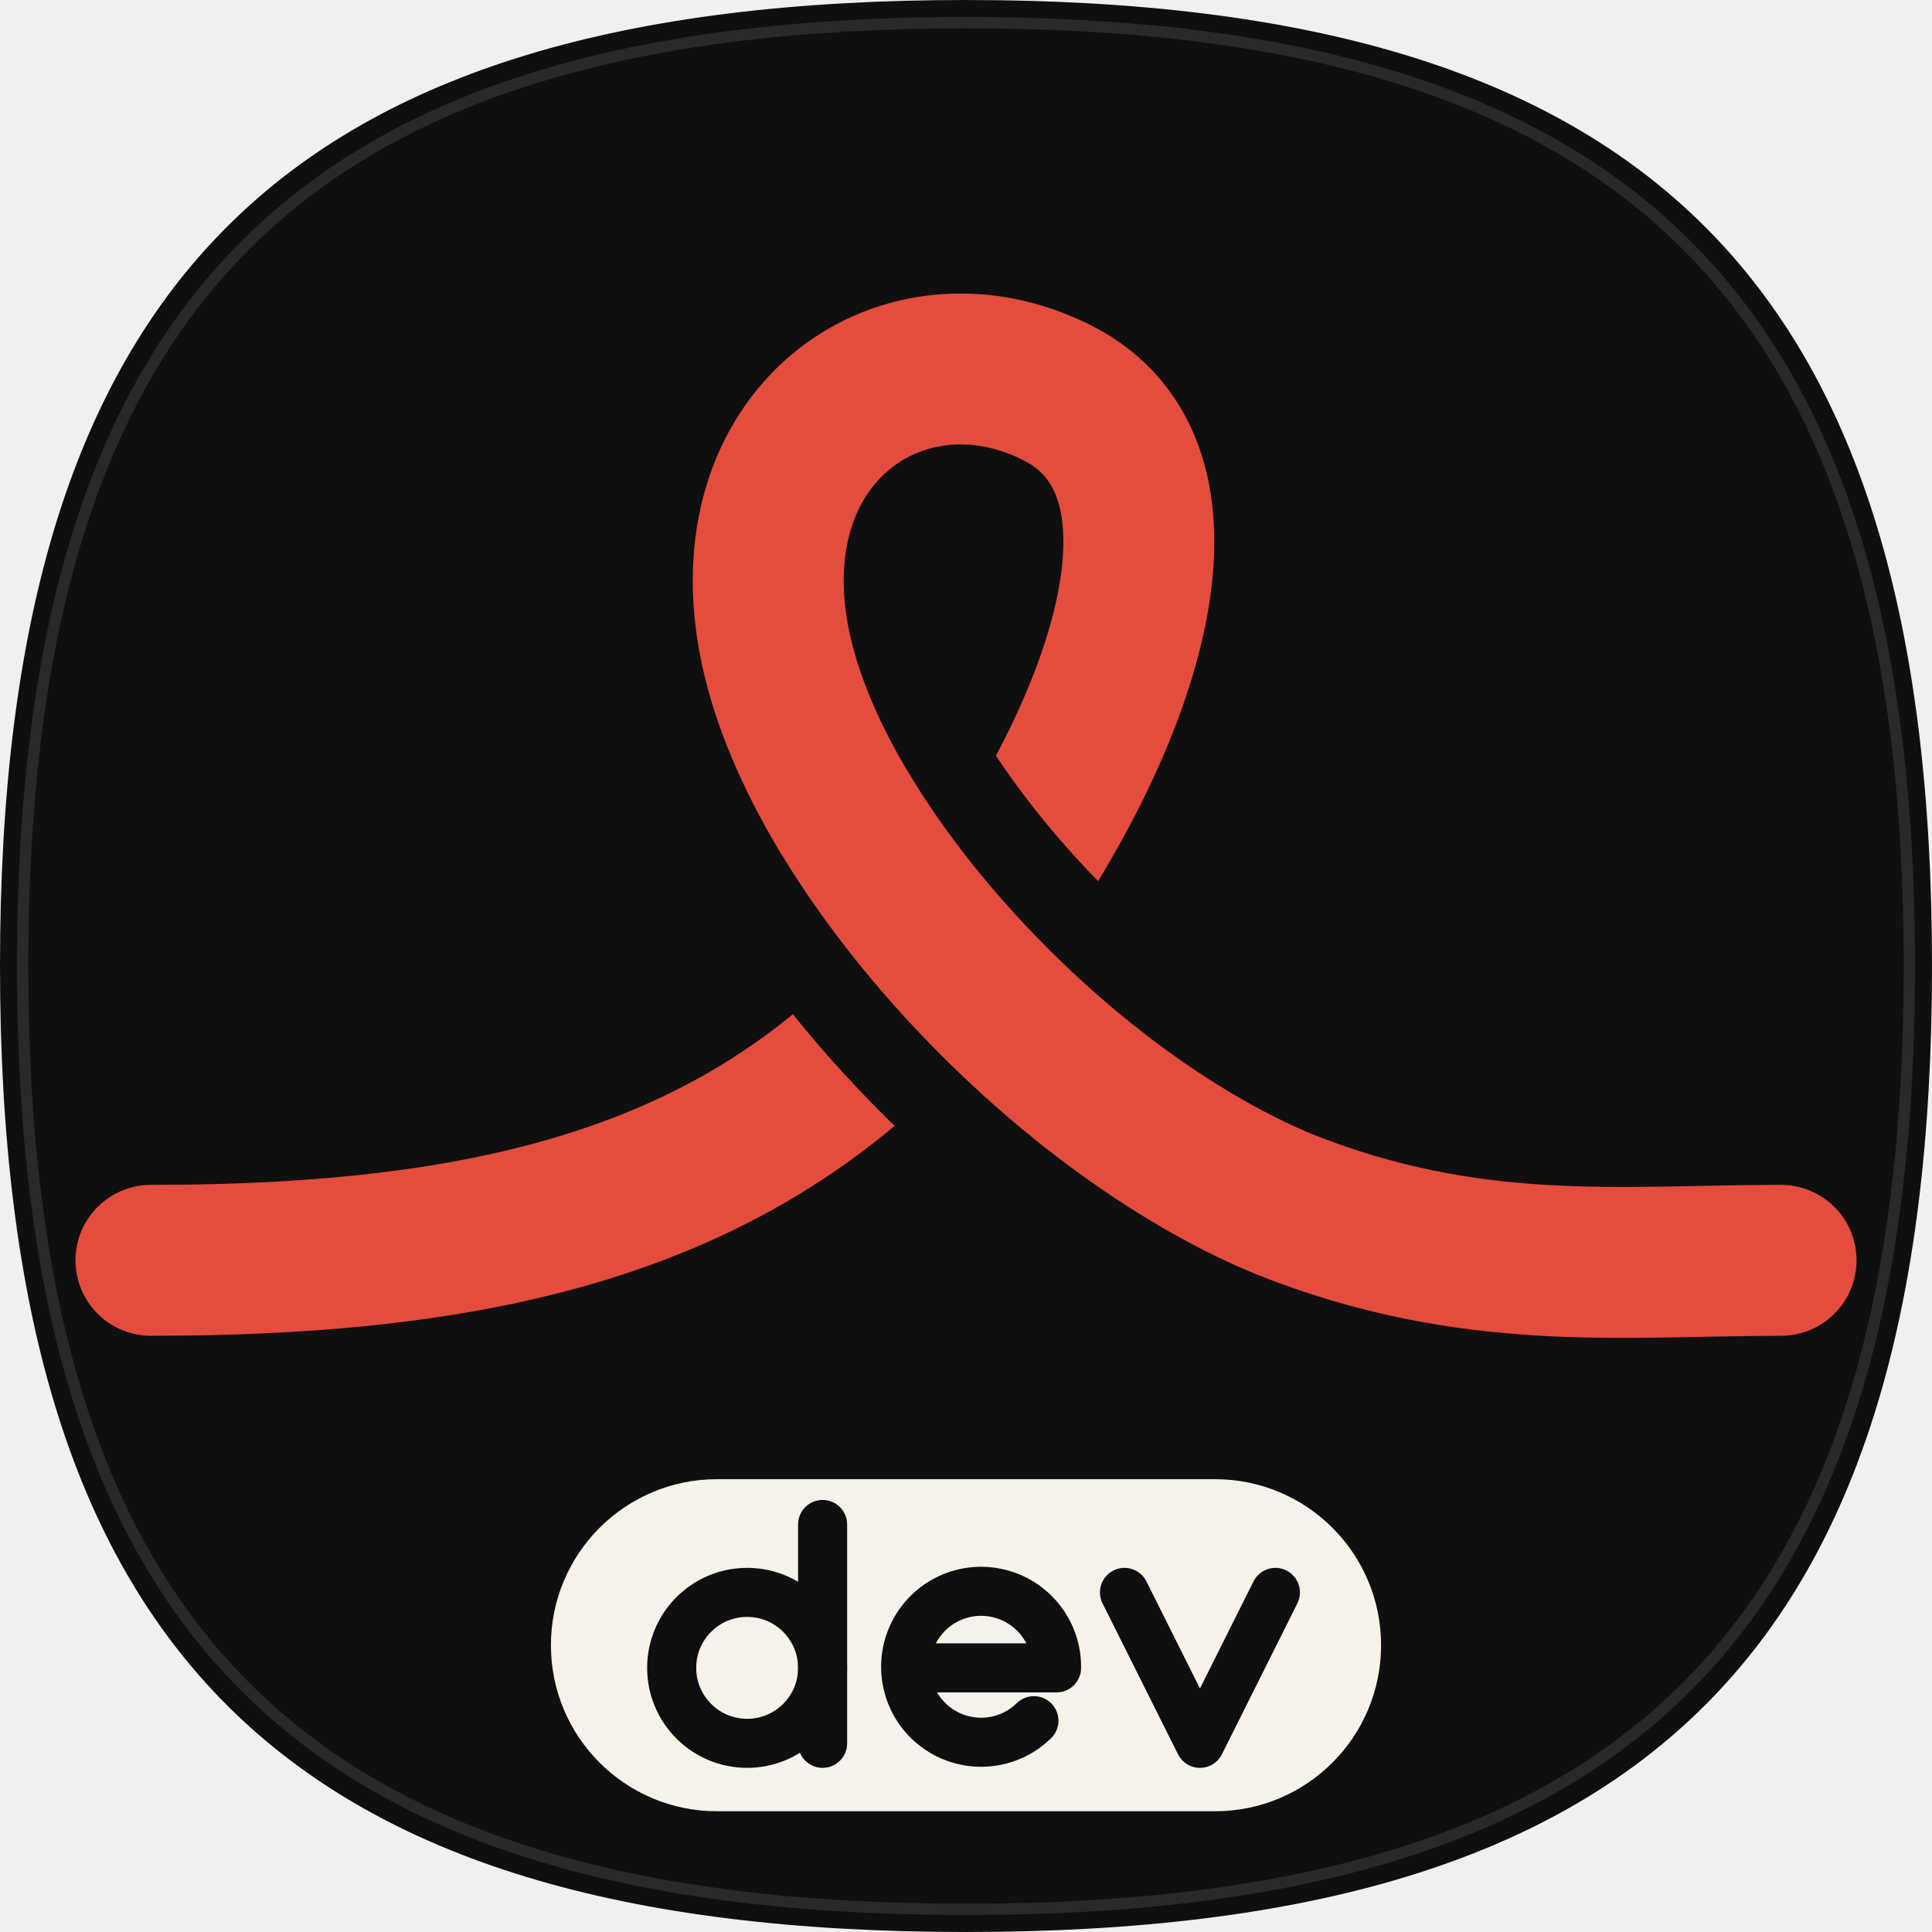
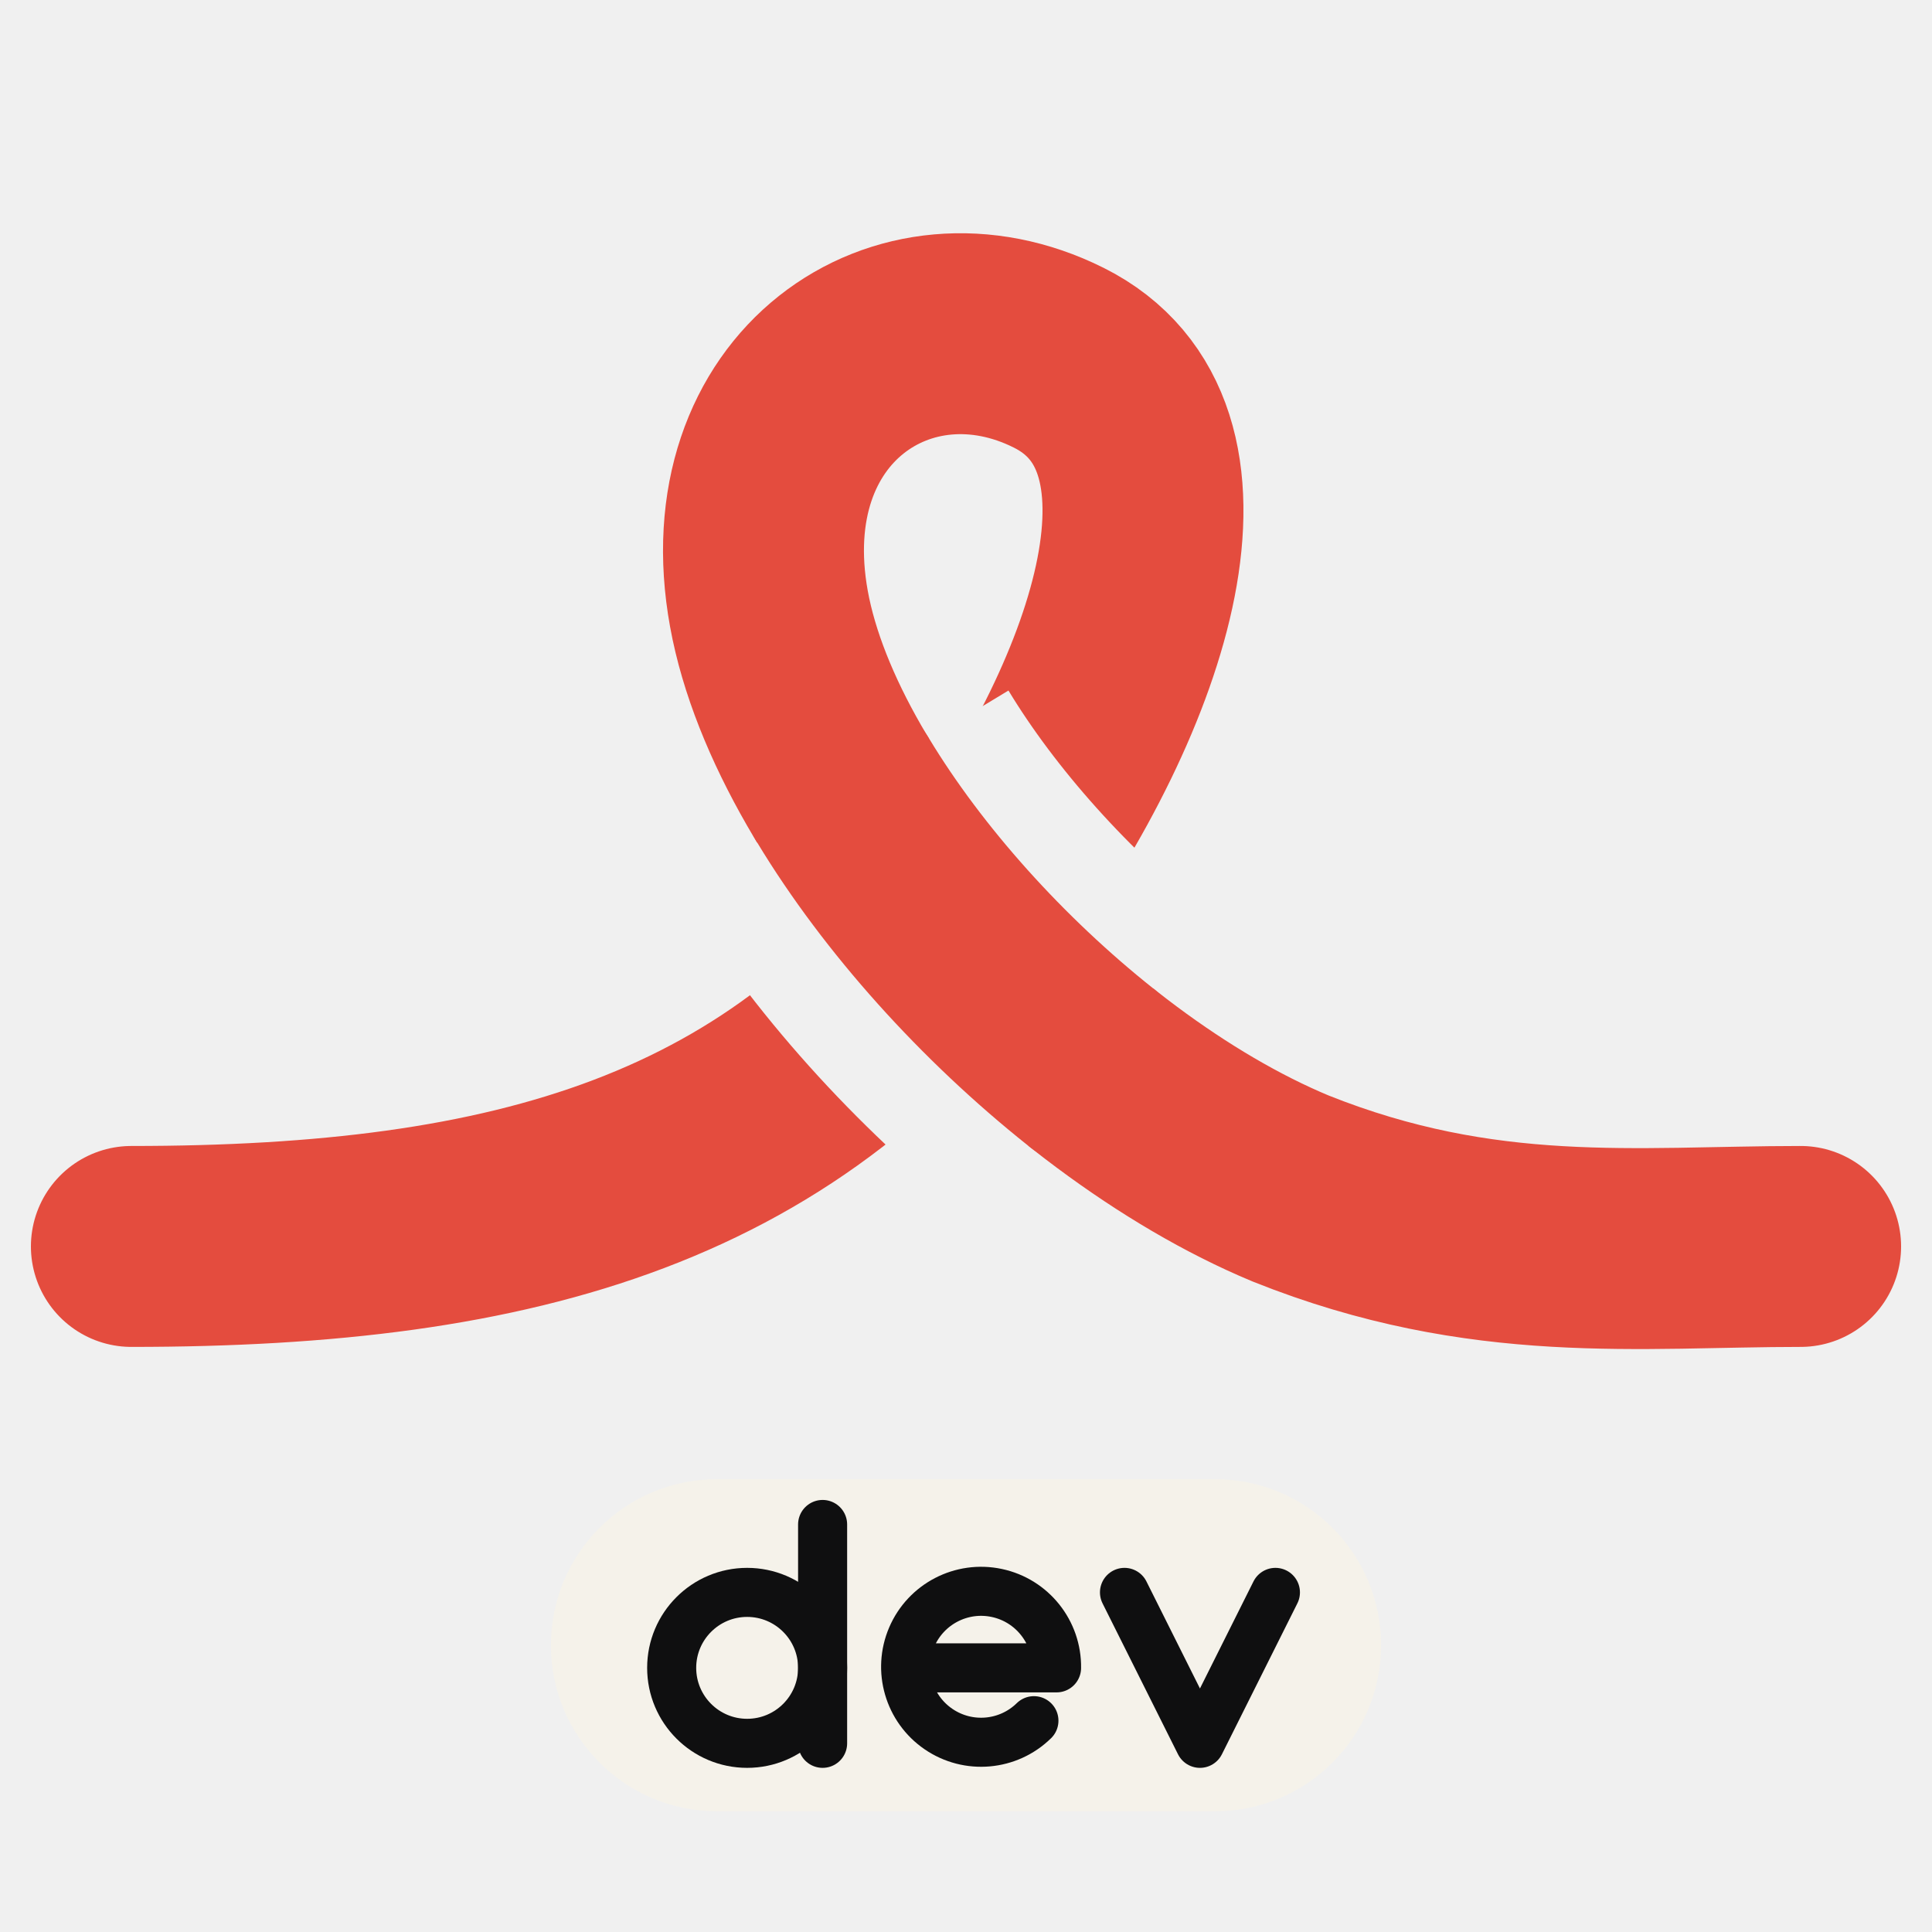
<svg xmlns="http://www.w3.org/2000/svg" viewBox="0 0 512 512">
-   <path d="M256 0C437 0 512 75 512 256S437 512 256 512 0 437 0 256 75 0 256 0Z" fill="#0F0F10" />
-   <path d="M256 6C432 6 506 80 506 256S432 506 256 506 6 432 6 256 80 6 256 6Z" fill="none" stroke="#2A2829" stroke-width="3" />
-   <g transform="translate(0 -6)">
-     <path d="M40 340C140 340 210 320 260 250C300 195 320 130 280 110C240 90 195 120 205 175C215 230 280 300 340 325C390 345 430 340 472 340" fill="none" stroke="#E44C3E" stroke-width="40" stroke-linecap="round" />
-     <path d="M224.2 222C239.8 247.8 262.9 273.4 288.3 293.6" fill="none" stroke="#0F0F10" stroke-width="84" />
-     <path d="M224.2 222C239.8 247.8 262.9 273.4 288.3 293.6" fill="none" stroke="#E44C3E" stroke-width="40" stroke-linecap="round" />
+   <defs>
+     <mask id="cut" maskUnits="userSpaceOnUse" x="-100" y="-100" width="712" height="712">
+       <rect x="-100" y="-100" width="712" height="712" fill="#fff" />
+       <path d="M224.2 222C239.8 247.8 262.9 273.4 288.3 293.6" fill="none" stroke="#000" stroke-width="100" />
+     </mask>
+   </defs>
+   <g transform="translate(0 -46) scale(1.024) translate(-6 27.5)">
+     <path d="M40 340C140 340 210 320 260 250C300 195 320 130 280 110C240 90 195 120 205 175C215 230 280 300 340 325C390 345 430 340 472 340" fill="none" stroke="#E44C3E" stroke-width="52" stroke-linecap="round" mask="url(#cut)" />
+     <path d="M224.2 222C239.8 247.8 262.9 273.4 288.3 293.6" fill="none" stroke="#E44C3E" stroke-width="52" stroke-linecap="round" />
  </g>
  <rect x="146" y="392" width="220" height="88" rx="44" fill="#F5F2EA" />
  <g fill="none" stroke="#0F0F10" stroke-width="13" stroke-linecap="round" stroke-linejoin="round">
    <circle cx="198" cy="442" r="20" />
    <path d="M218 404V462" />
    <path d="M240 442H280A20 20 0 1 0 274 456" />
    <path d="M298 422L318 462L338 422" />
  </g>
</svg>
